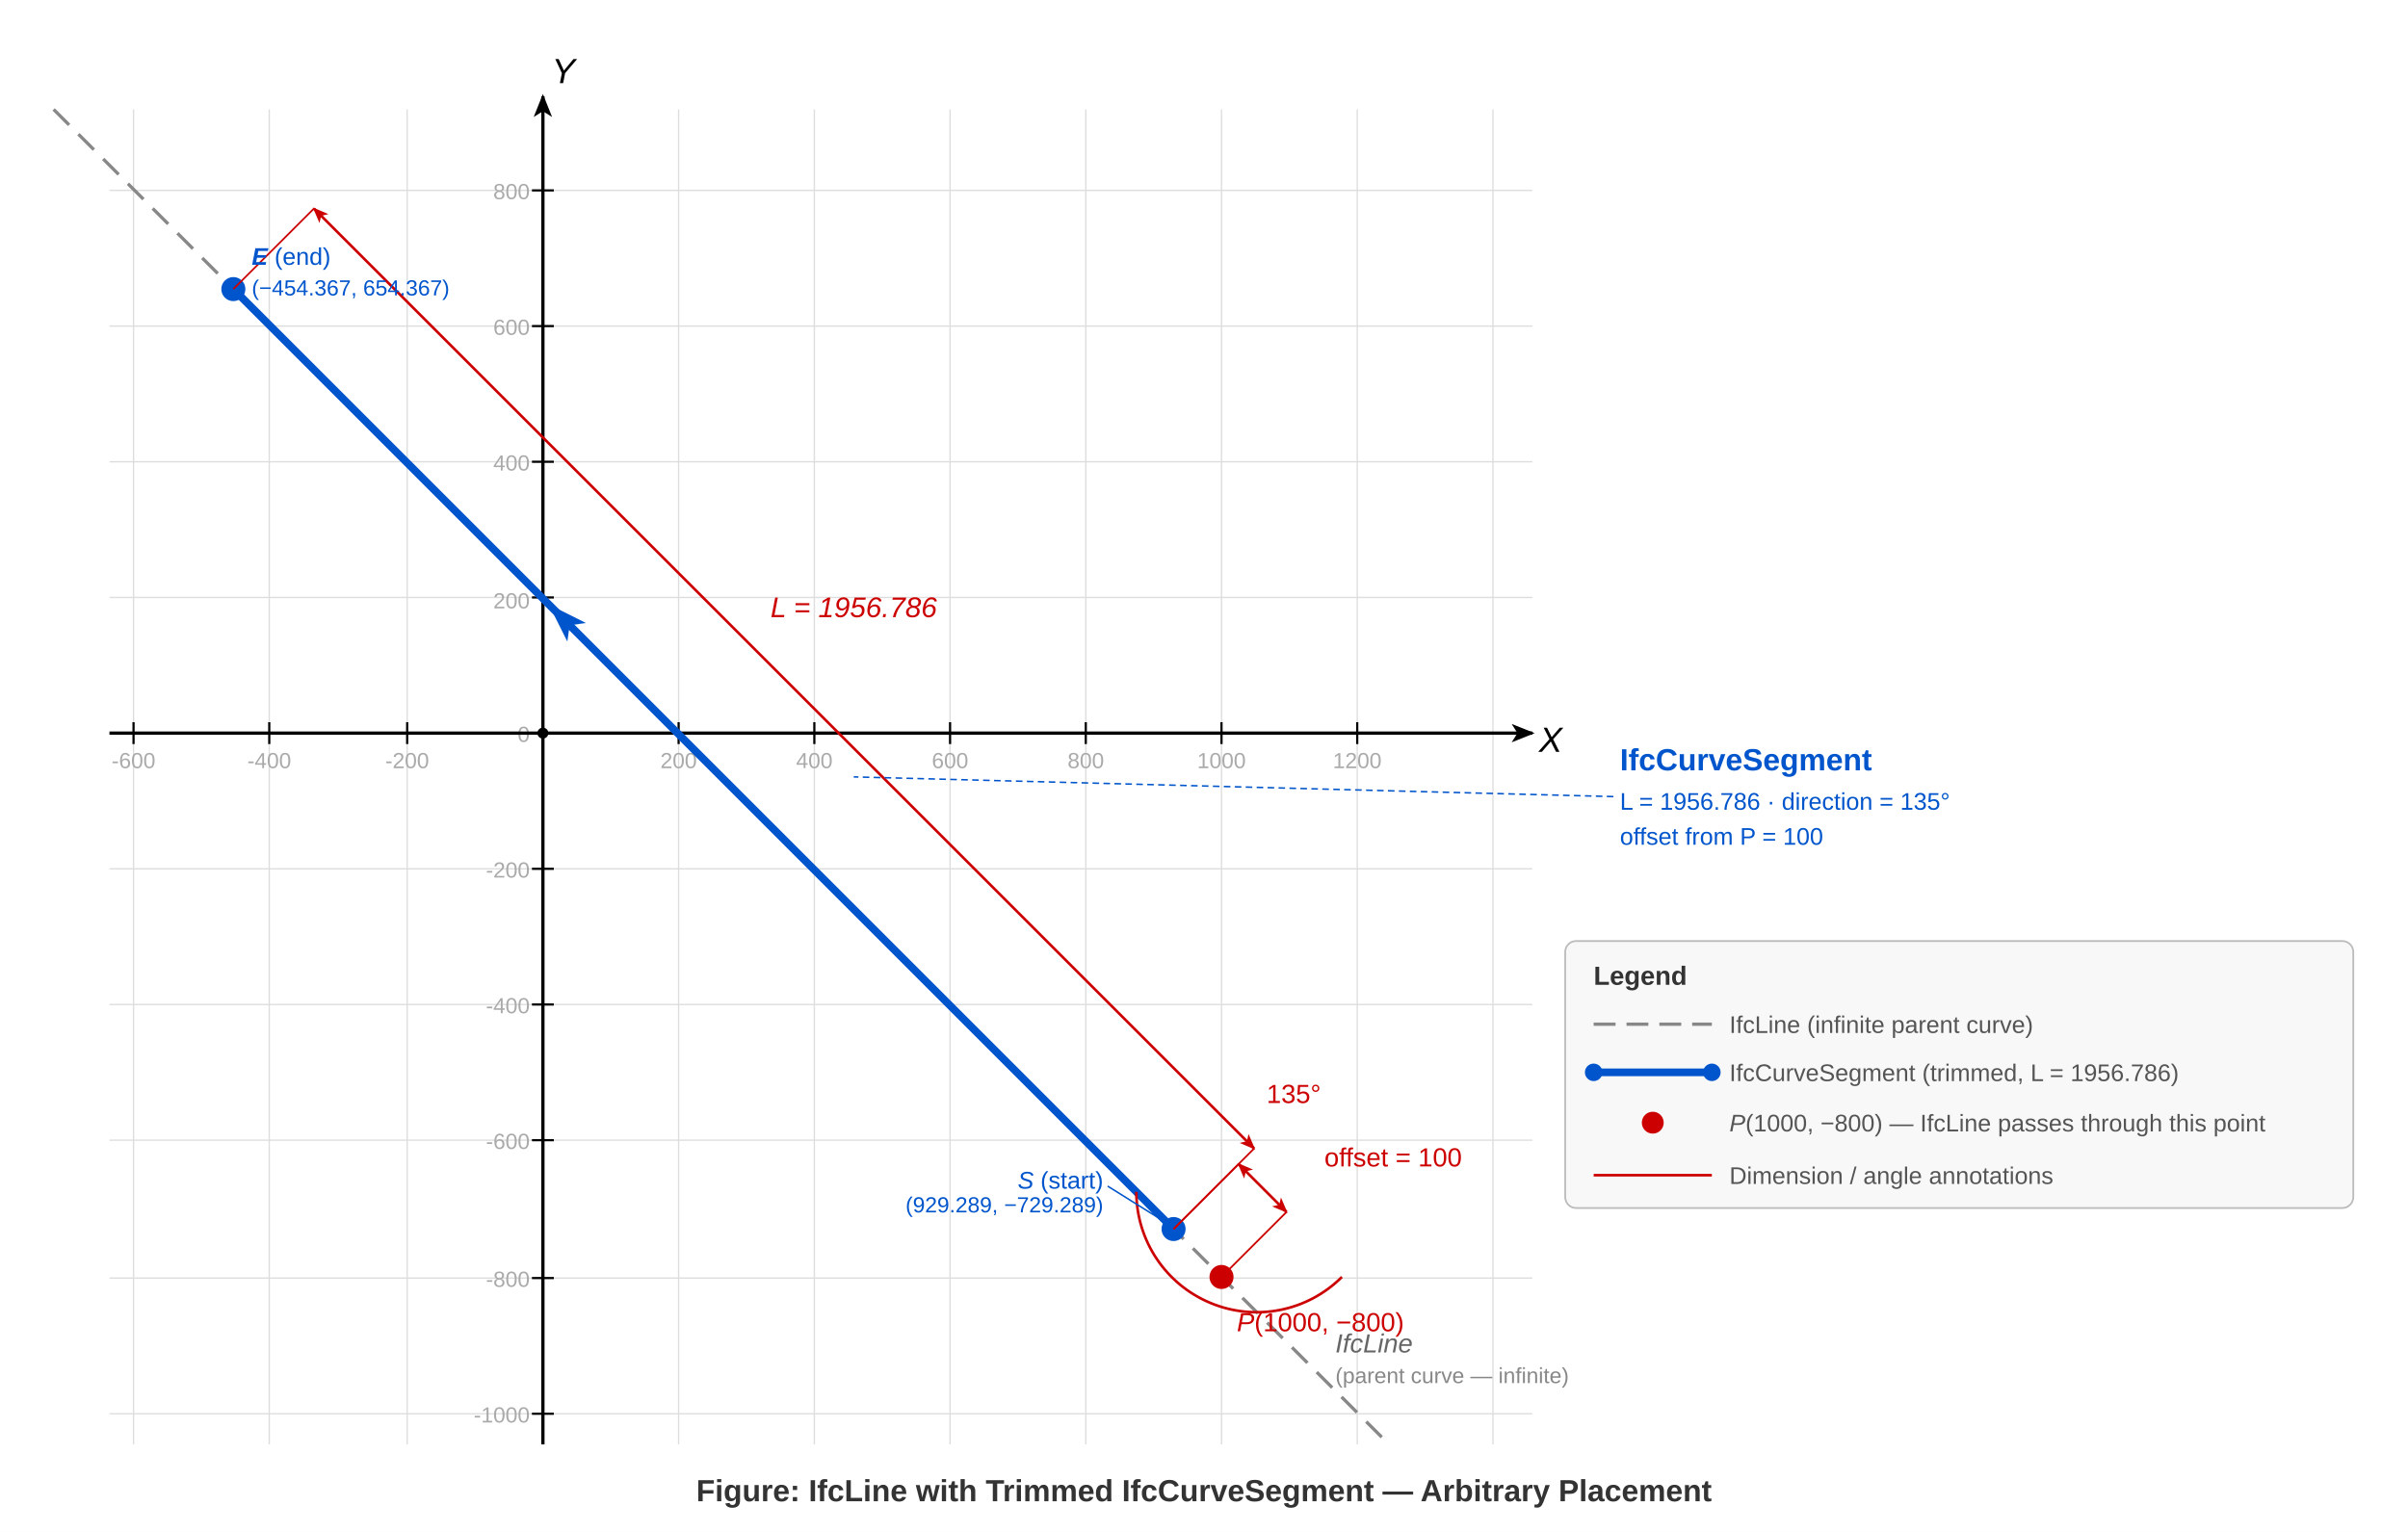
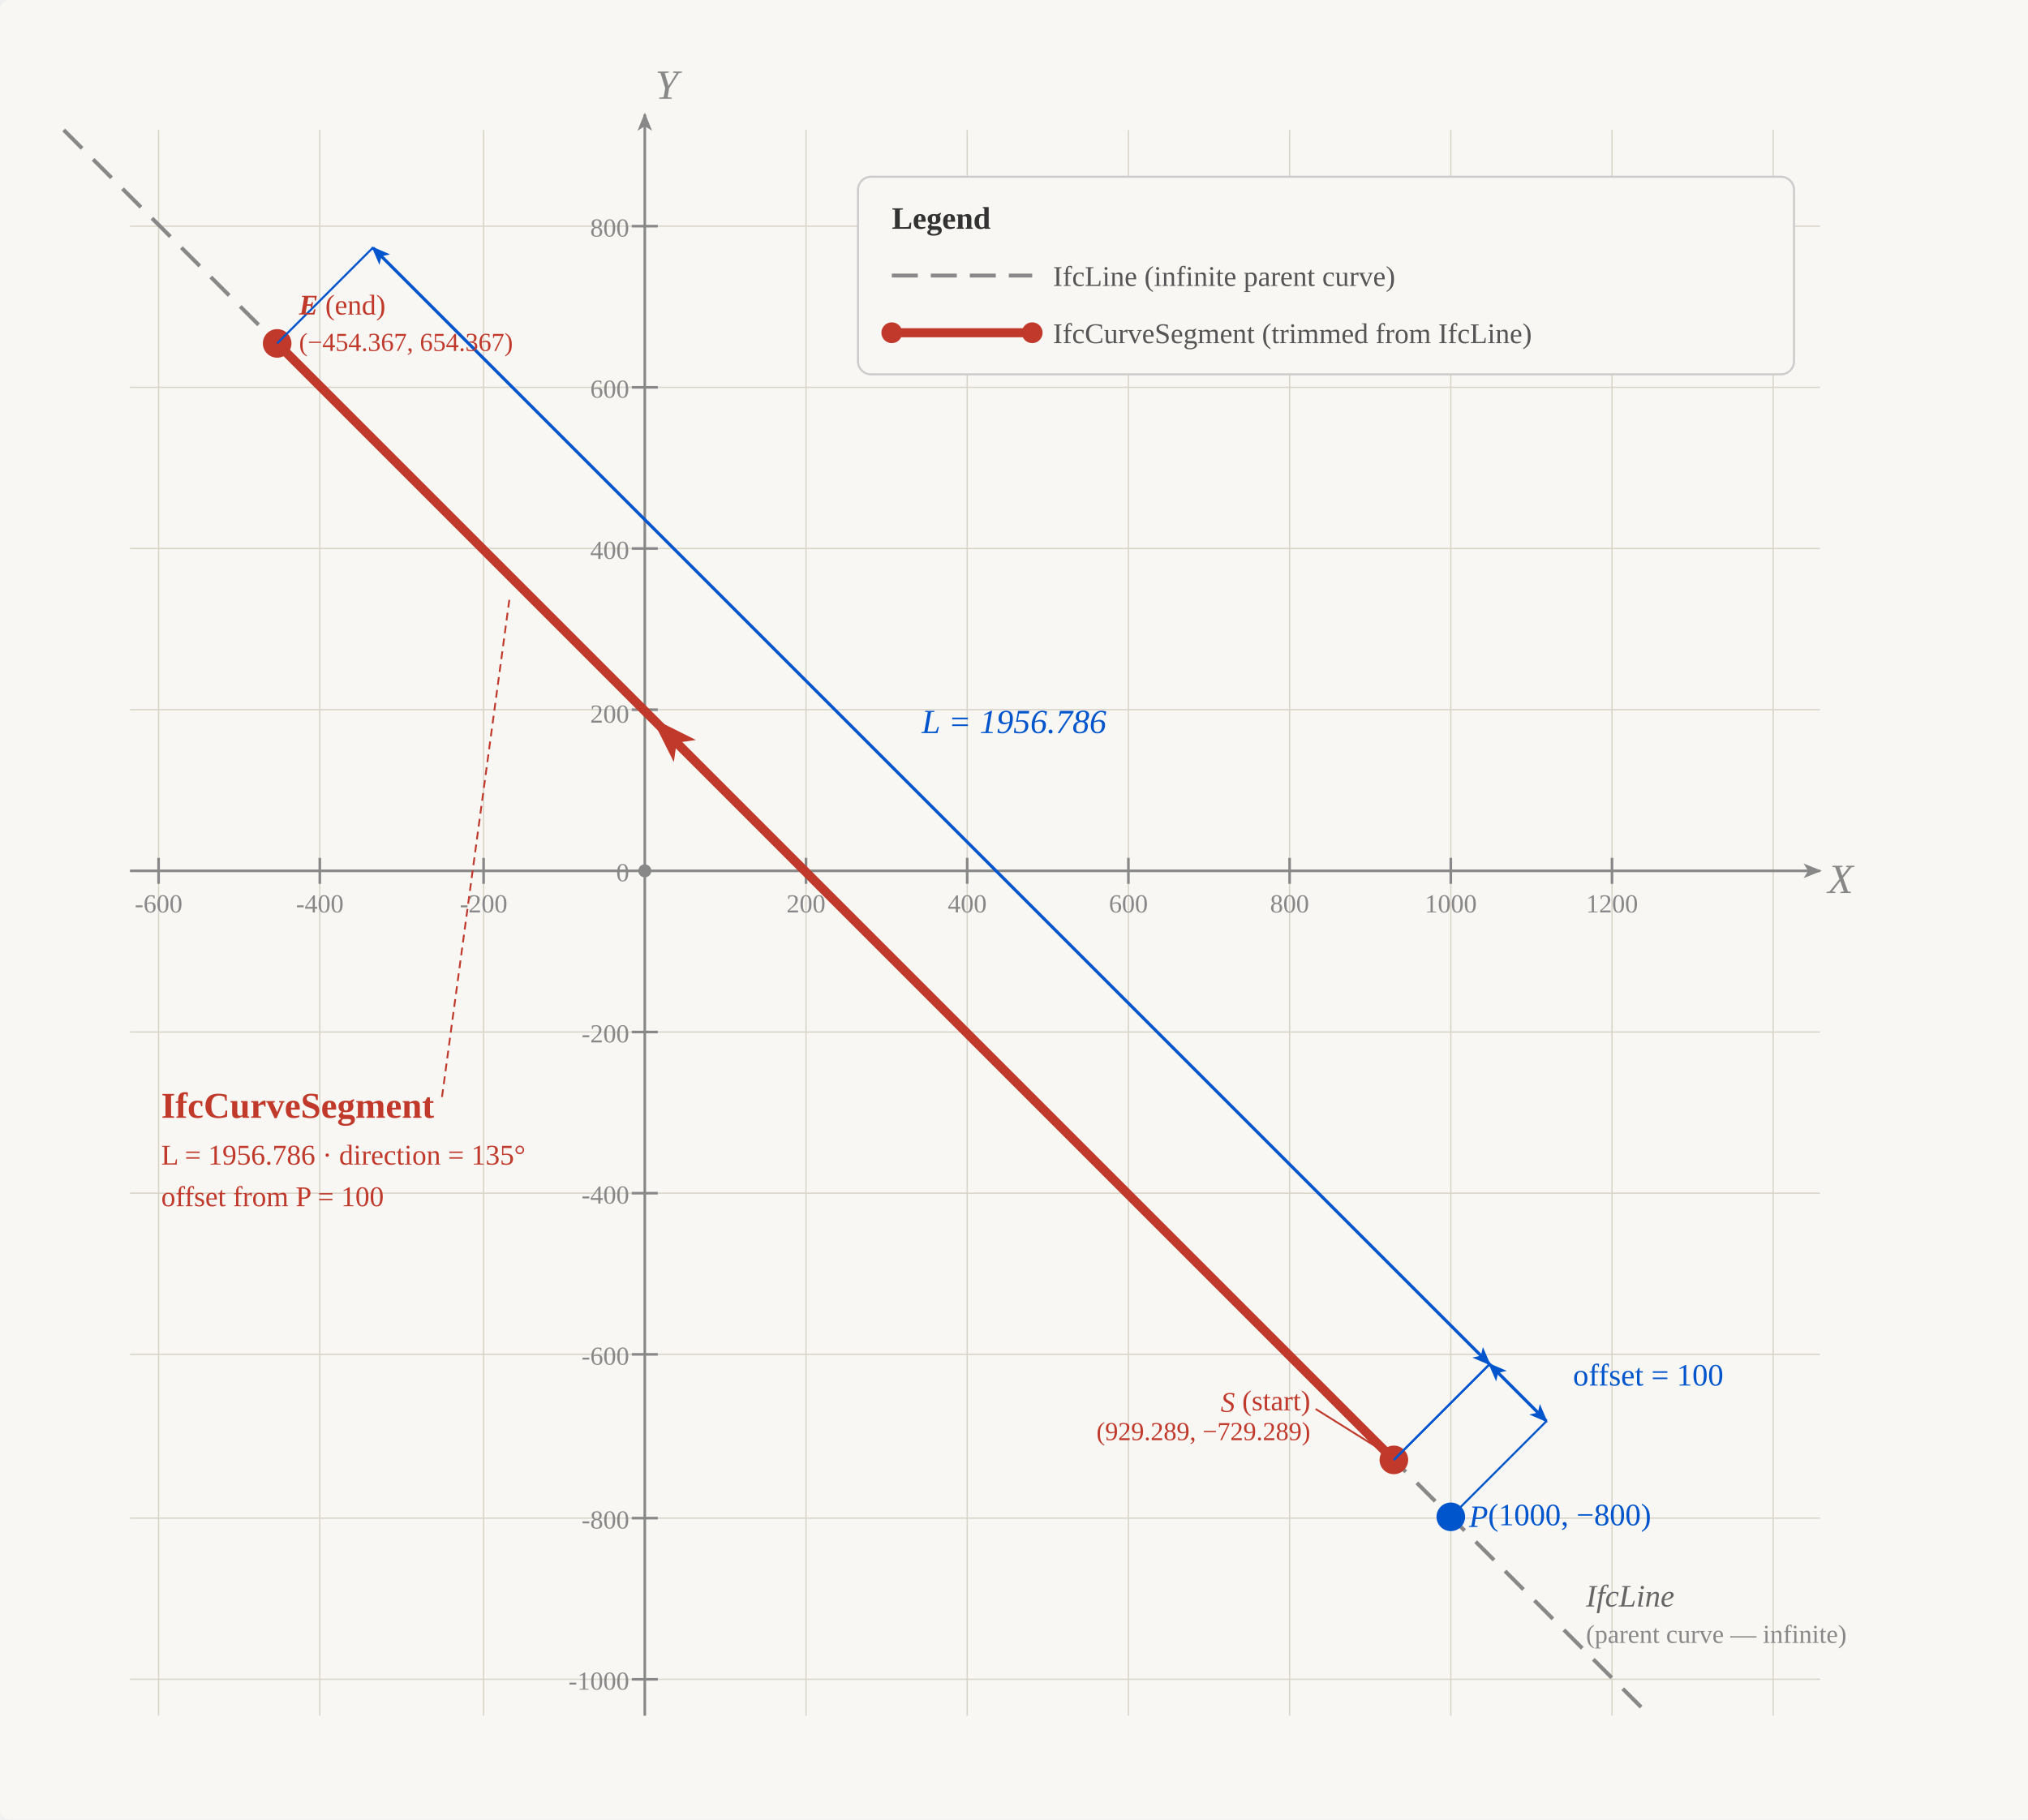
- <svg xmlns="http://www.w3.org/2000/svg" width="1100" height="700" viewBox="0 0 1100 700" font-family="Arial, Helvetica, sans-serif">
+ <svg xmlns="http://www.w3.org/2000/svg" width="780" height="700" viewBox="0 0 780 700" font-family="Georgia, 'Times New Roman', serif">
  <defs>
    <marker id="axArrow" viewBox="0 0 10 8" refX="9" refY="4" markerWidth="7" markerHeight="7" orient="auto">
-       <polygon points="0,0 10,4 0,8 2.5,4" fill="#000000" />
+       <polygon points="0,0 10,4 0,8 2.5,4" fill="#888" />
    </marker>
    <marker id="dFwd" viewBox="0 0 10 8" refX="9" refY="4" markerWidth="6" markerHeight="6" orient="auto">
-       <polygon points="0,0 10,4 0,8 2.5,4" fill="#CC0000" />
+       <polygon points="0,0 10,4 0,8 2.5,4" fill="#0055CC" />
    </marker>
    <marker id="dRev" viewBox="0 0 10 8" refX="1" refY="4" markerWidth="6" markerHeight="6" orient="auto">
-       <polygon points="10,0 0,4 10,8 7.5,4" fill="#CC0000" />
+       <polygon points="10,0 0,4 10,8 7.5,4" fill="#0055CC" />
    </marker>
    <marker id="segDir" viewBox="0 0 12 8" refX="10" refY="4" markerWidth="9" markerHeight="9" orient="auto">
-       <polygon points="0,0 12,4 0,8 3,4" fill="#0055CC" />
+       <polygon points="0,0 12,4 0,8 3,4" fill="#c0392b" />
    </marker>
  </defs>
-   <rect width="1100" height="700" fill="#FFFFFF" />
-   <g stroke="#DDDDDD" stroke-width="0.6" fill="none">
+   <rect width="1100" height="700" fill="#f8f7f4" rx="4" />
+   <g stroke="#d8d4c8" stroke-width="0.5" fill="none">
    <line x1=" 61" y1="50" x2=" 61" y2="660" />
    <line x1="123" y1="50" x2="123" y2="660" />
    <line x1="186" y1="50" x2="186" y2="660" />
    <line x1="248" y1="50" x2="248" y2="660" />
    <line x1="310" y1="50" x2="310" y2="660" />
    <line x1="372" y1="50" x2="372" y2="660" />
    <line x1="434" y1="50" x2="434" y2="660" />
    <line x1="496" y1="50" x2="496" y2="660" />
    <line x1="558" y1="50" x2="558" y2="660" />
    <line x1="620" y1="50" x2="620" y2="660" />
    <line x1="682" y1="50" x2="682" y2="660" />
    <line x1="50" y1="646" x2="700" y2="646" />
    <line x1="50" y1="584" x2="700" y2="584" />
    <line x1="50" y1="521" x2="700" y2="521" />
    <line x1="50" y1="459" x2="700" y2="459" />
    <line x1="50" y1="397" x2="700" y2="397" />
    <line x1="50" y1="335" x2="700" y2="335" />
    <line x1="50" y1="273" x2="700" y2="273" />
    <line x1="50" y1="211" x2="700" y2="211" />
    <line x1="50" y1="149" x2="700" y2="149" />
    <line x1="50" y1=" 87" x2="700" y2=" 87" />
  </g>
-   <g font-size="10" fill="#AAAAAA" text-anchor="middle">
+   <g font-size="10" fill="#888" text-anchor="middle">
    <text x=" 61" y="351">-600</text>
    <text x="123" y="351">-400</text>
    <text x="186" y="351">-200</text>
    <text x="310" y="351">200</text>
    <text x="372" y="351">400</text>
    <text x="434" y="351">600</text>
    <text x="496" y="351">800</text>
    <text x="558" y="351">1000</text>
    <text x="620" y="351">1200</text>
  </g>
-   <g font-size="10" fill="#AAAAAA" text-anchor="end">
+   <g font-size="10" fill="#888" text-anchor="end">
    <text x="242" y="650">-1000</text>
    <text x="242" y="588">-800</text>
    <text x="242" y="525">-600</text>
    <text x="242" y="463">-400</text>
    <text x="242" y="401">-200</text>
    <text x="242" y="278">200</text>
    <text x="242" y="215">400</text>
    <text x="242" y="153">600</text>
    <text x="242" y=" 91">800</text>
  </g>
-   <text x="242" y="339" font-size="10" fill="#AAAAAA" text-anchor="end">0</text>
-   <line x1="50" y1="335" x2="700" y2="335" stroke="#000000" stroke-width="1.5" marker-end="url(#axArrow)" />
-   <line x1="248" y1="660" x2="248" y2="44" stroke="#000000" stroke-width="1.5" marker-end="url(#axArrow)" />
-   <text x="703" y="339" font-size="16" font-style="italic" fill="#000000" dominant-baseline="middle">X</text>
-   <text x="252" y="38" font-size="16" font-style="italic" fill="#000000">Y</text>
-   <g stroke="#000000" stroke-width="1">
+   <text x="242" y="339" font-size="10" fill="#888" text-anchor="end">0</text>
+   <line x1="50" y1="335" x2="700" y2="335" stroke="#888" stroke-width="1" marker-end="url(#axArrow)" />
+   <line x1="248" y1="660" x2="248" y2="44" stroke="#888" stroke-width="1" marker-end="url(#axArrow)" />
+   <text x="703" y="339" font-size="16" font-style="italic" fill="#888" dominant-baseline="middle">X</text>
+   <text x="252" y="38" font-size="16" font-style="italic" fill="#888">Y</text>
+   <g stroke="#888" stroke-width="1">
    <line x1=" 61" y1="330" x2=" 61" y2="340" />
    <line x1="123" y1="330" x2="123" y2="340" />
    <line x1="186" y1="330" x2="186" y2="340" />
    <line x1="310" y1="330" x2="310" y2="340" />
    <line x1="372" y1="330" x2="372" y2="340" />
    <line x1="434" y1="330" x2="434" y2="340" />
    <line x1="496" y1="330" x2="496" y2="340" />
    <line x1="558" y1="330" x2="558" y2="340" />
    <line x1="620" y1="330" x2="620" y2="340" />
    <line x1="243" y1="646" x2="253" y2="646" />
    <line x1="243" y1="584" x2="253" y2="584" />
    <line x1="243" y1="521" x2="253" y2="521" />
    <line x1="243" y1="459" x2="253" y2="459" />
    <line x1="243" y1="397" x2="253" y2="397" />
    <line x1="243" y1="273" x2="253" y2="273" />
    <line x1="243" y1="211" x2="253" y2="211" />
    <line x1="243" y1="149" x2="253" y2="149" />
    <line x1="243" y1=" 87" x2="253" y2=" 87" />
  </g>
-   <circle cx="248" cy="335" r="2.5" fill="#000000" />
+   <circle cx="248" cy="335" r="2.5" fill="#888" />
  <line x1="24.5" y1="50" x2="634.5" y2="660" stroke="#888888" stroke-width="1.5" stroke-dasharray="10,6" />
-   <line x1="106.6" y1="132.1" x2="536.1" y2="561.6" stroke="#0055CC" stroke-width="3.5" />
-   <circle cx="106.6" cy="132.1" r="5.5" fill="#0055CC" />
-   <circle cx="536.1" cy="561.6" r="5.5" fill="#0055CC" />
-   <line x1="269.6" y1="295.1" x2="252.8" y2="278.3" stroke="#0055CC" stroke-width="2" marker-end="url(#segDir)" />
-   <circle cx="558.0" cy="583.5" r="5.5" fill="#CC0000" />
-   <line x1="106.6" y1="132.1" x2="143.4" y2=" 95.3" stroke="#CC0000" stroke-width="0.8" />
-   <line x1="536.1" y1="561.6" x2="572.9" y2="524.8" stroke="#CC0000" stroke-width="0.8" />
-   <line x1="143.4" y1=" 95.3" x2="572.9" y2="524.8" stroke="#CC0000" stroke-width="1.2" marker-start="url(#dRev)" marker-end="url(#dFwd)" />
-   <text x="390" y="282" font-size="13" fill="#CC0000" text-anchor="middle" font-style="italic">L = 1956.786</text>
-   <line x1="558.0" y1="583.5" x2="587.7" y2="553.8" stroke="#CC0000" stroke-width="0.8" />
-   <line x1="536.1" y1="561.6" x2="565.8" y2="531.9" stroke="#CC0000" stroke-width="0.8" />
-   <line x1="587.7" y1="553.8" x2="565.8" y2="531.9" stroke="#CC0000" stroke-width="1.2" marker-start="url(#dRev)" marker-end="url(#dFwd)" />
-   <text x="605" y="533" font-size="12" fill="#CC0000" text-anchor="start">offset = 100</text>
-   <path d="M 613.0 583.5 A 55 55 0 0 1 519.1 544.6" fill="none" stroke="#CC0000" stroke-width="1.2" />
-   <text x="591" y="504" font-size="12" fill="#CC0000" text-anchor="middle">135°</text>
-   <text x="565" y="600" font-size="12" fill="#CC0000" dominant-baseline="hanging">
+   <line x1="106.6" y1="132.1" x2="536.1" y2="561.6" stroke="#c0392b" stroke-width="3.5" />
+   <circle cx="106.6" cy="132.1" r="5.5" fill="#c0392b" />
+   <circle cx="536.1" cy="561.6" r="5.5" fill="#c0392b" />
+   <line x1="269.6" y1="295.1" x2="252.8" y2="278.3" stroke="#c0392b" stroke-width="2" marker-end="url(#segDir)" />
+   <circle cx="558.0" cy="583.5" r="5.5" fill="#0055CC" />
+   <line x1="106.6" y1="132.1" x2="143.4" y2=" 95.3" stroke="#0055CC" stroke-width="0.8" />
+   <line x1="536.1" y1="561.6" x2="572.9" y2="524.8" stroke="#0055CC" stroke-width="0.8" />
+   <line x1="143.4" y1=" 95.3" x2="572.9" y2="524.8" stroke="#0055CC" stroke-width="1.2" marker-start="url(#dRev)" marker-end="url(#dFwd)" />
+   <text x="390" y="282" font-size="13" fill="#0055CC" text-anchor="middle" font-style="italic">L = 1956.786</text>
+   <line x1="558.0" y1="583.5" x2="594.8" y2="546.7" stroke="#0055CC" stroke-width="0.8" />
+   <line x1="536.1" y1="561.6" x2="572.9" y2="524.8" stroke="#0055CC" stroke-width="0.8" />
+   <line x1="594.8" y1="546.7" x2="572.9" y2="524.8" stroke="#0055CC" stroke-width="1.2" marker-start="url(#dRev)" marker-end="url(#dFwd)" />
+   <text x="605" y="533" font-size="12" fill="#0055CC" text-anchor="start">offset = 100</text>
+   <text x="565" y="584" font-size="12" fill="#0055CC" dominant-baseline="middle">
    <tspan font-style="italic">P</tspan>(1000, −800)
  </text>
-   <line x1="530" y1="557" x2="506" y2="542" stroke="#0055CC" stroke-width="0.7" />
-   <text x="504" y="540" font-size="11" fill="#0055CC" text-anchor="end" dominant-baseline="middle">
+   <line x1="530" y1="557" x2="506" y2="542" stroke="#c0392b" stroke-width="0.7" />
+   <text x="504" y="540" font-size="11" fill="#c0392b" text-anchor="end" dominant-baseline="middle">
    <tspan font-style="italic">S</tspan> (start)
  </text>
-   <text x="504" y="554" font-size="10" fill="#0055CC" text-anchor="end">(929.289, −729.289)</text>
-   <text x="115" y="121" font-size="11" fill="#0055CC" dominant-baseline="auto">
+   <text x="504" y="554" font-size="10" fill="#c0392b" text-anchor="end">(929.289, −729.289)</text>
+   <text x="115" y="121" font-size="11" fill="#c0392b" dominant-baseline="auto">
    <tspan font-style="italic" font-weight="bold">E</tspan> (end)
  </text>
-   <text x="115" y="135" font-size="10" fill="#0055CC">(−454.367, 654.367)</text>
+   <text x="115" y="135" font-size="10" fill="#c0392b">(−454.367, 654.367)</text>
  <text x="610" y="618" font-size="12" fill="#666666" font-style="italic" text-anchor="start">IfcLine</text>
  <text x="610" y="632" font-size="10" fill="#888888" text-anchor="start">(parent curve — infinite)</text>
-   <text x="740" y="352" font-size="14" fill="#0055CC" font-weight="bold" text-anchor="start">IfcCurveSegment</text>
-   <text x="740" y="370" font-size="11" fill="#0055CC" text-anchor="start">L = 1956.786  ·  direction = 135°</text>
-   <text x="740" y="386" font-size="11" fill="#0055CC" text-anchor="start">offset from P = 100</text>
-   <line x1="737" y1="364" x2="390" y2="355" stroke="#0055CC" stroke-width="0.7" stroke-dasharray="3,2" />
-   <rect x="715" y="430" width="360" height="122" rx="5" fill="#F8F8F8" stroke="#BBBBBB" stroke-width="0.8" />
-   <text x="728" y="450" font-size="12" font-weight="bold" fill="#333333">Legend</text>
-   <line x1="728" y1="468" x2="782" y2="468" stroke="#888888" stroke-width="1.5" stroke-dasharray="10,5" />
-   <text x="790" y="472" font-size="11" fill="#555555">IfcLine (infinite parent curve)</text>
-   <line x1="728" y1="490" x2="782" y2="490" stroke="#0055CC" stroke-width="3.5" />
-   <circle cx="728" cy="490" r="4" fill="#0055CC" />
-   <circle cx="782" cy="490" r="4" fill="#0055CC" />
-   <text x="790" y="494" font-size="11" fill="#555555">IfcCurveSegment  (trimmed, L = 1956.786)</text>
-   <circle cx="755" cy="513" r="5" fill="#CC0000" />
-   <text x="790" y="517" font-size="11" fill="#555555">
-     <tspan font-style="italic">P</tspan>(1000, −800) — IfcLine passes through this point
-   </text>
-   <line x1="728" y1="537" x2="782" y2="537" stroke="#CC0000" stroke-width="1.2" />
-   <text x="790" y="541" font-size="11" fill="#555555">Dimension / angle annotations</text>
-   <text x="550" y="686" font-size="14" font-weight="bold" fill="#333333" text-anchor="middle">
-     Figure: IfcLine with Trimmed IfcCurveSegment — Arbitrary Placement
-   </text>
+   <text x="62" y="430" font-size="14" fill="#c0392b" font-weight="bold" text-anchor="start">IfcCurveSegment</text>
+   <text x="62" y="448" font-size="11" fill="#c0392b" text-anchor="start">L = 1956.786  ·  direction = 135°</text>
+   <text x="62" y="464" font-size="11" fill="#c0392b" text-anchor="start">offset from P = 100</text>
+   <line x1="170" y1="422" x2="196" y2="230" stroke="#c0392b" stroke-width="0.7" stroke-dasharray="3,2" />
+   <rect x="330" y="68" width="360" height="76" rx="5" fill="#f8f7f4" stroke="#ccc" stroke-width="0.8" />
+   <text x="343" y="88" font-size="12" font-weight="bold" fill="#333">Legend</text>
+   <line x1="343" y1="106" x2="397" y2="106" stroke="#888888" stroke-width="1.5" stroke-dasharray="10,5" />
+   <text x="405" y="110" font-size="11" fill="#555555">IfcLine (infinite parent curve)</text>
+   <line x1="343" y1="128" x2="397" y2="128" stroke="#c0392b" stroke-width="3.5" />
+   <circle cx="343" cy="128" r="4" fill="#c0392b" />
+   <circle cx="397" cy="128" r="4" fill="#c0392b" />
+   <text x="405" y="132" font-size="11" fill="#555555">IfcCurveSegment (trimmed from IfcLine)</text>
</svg>
